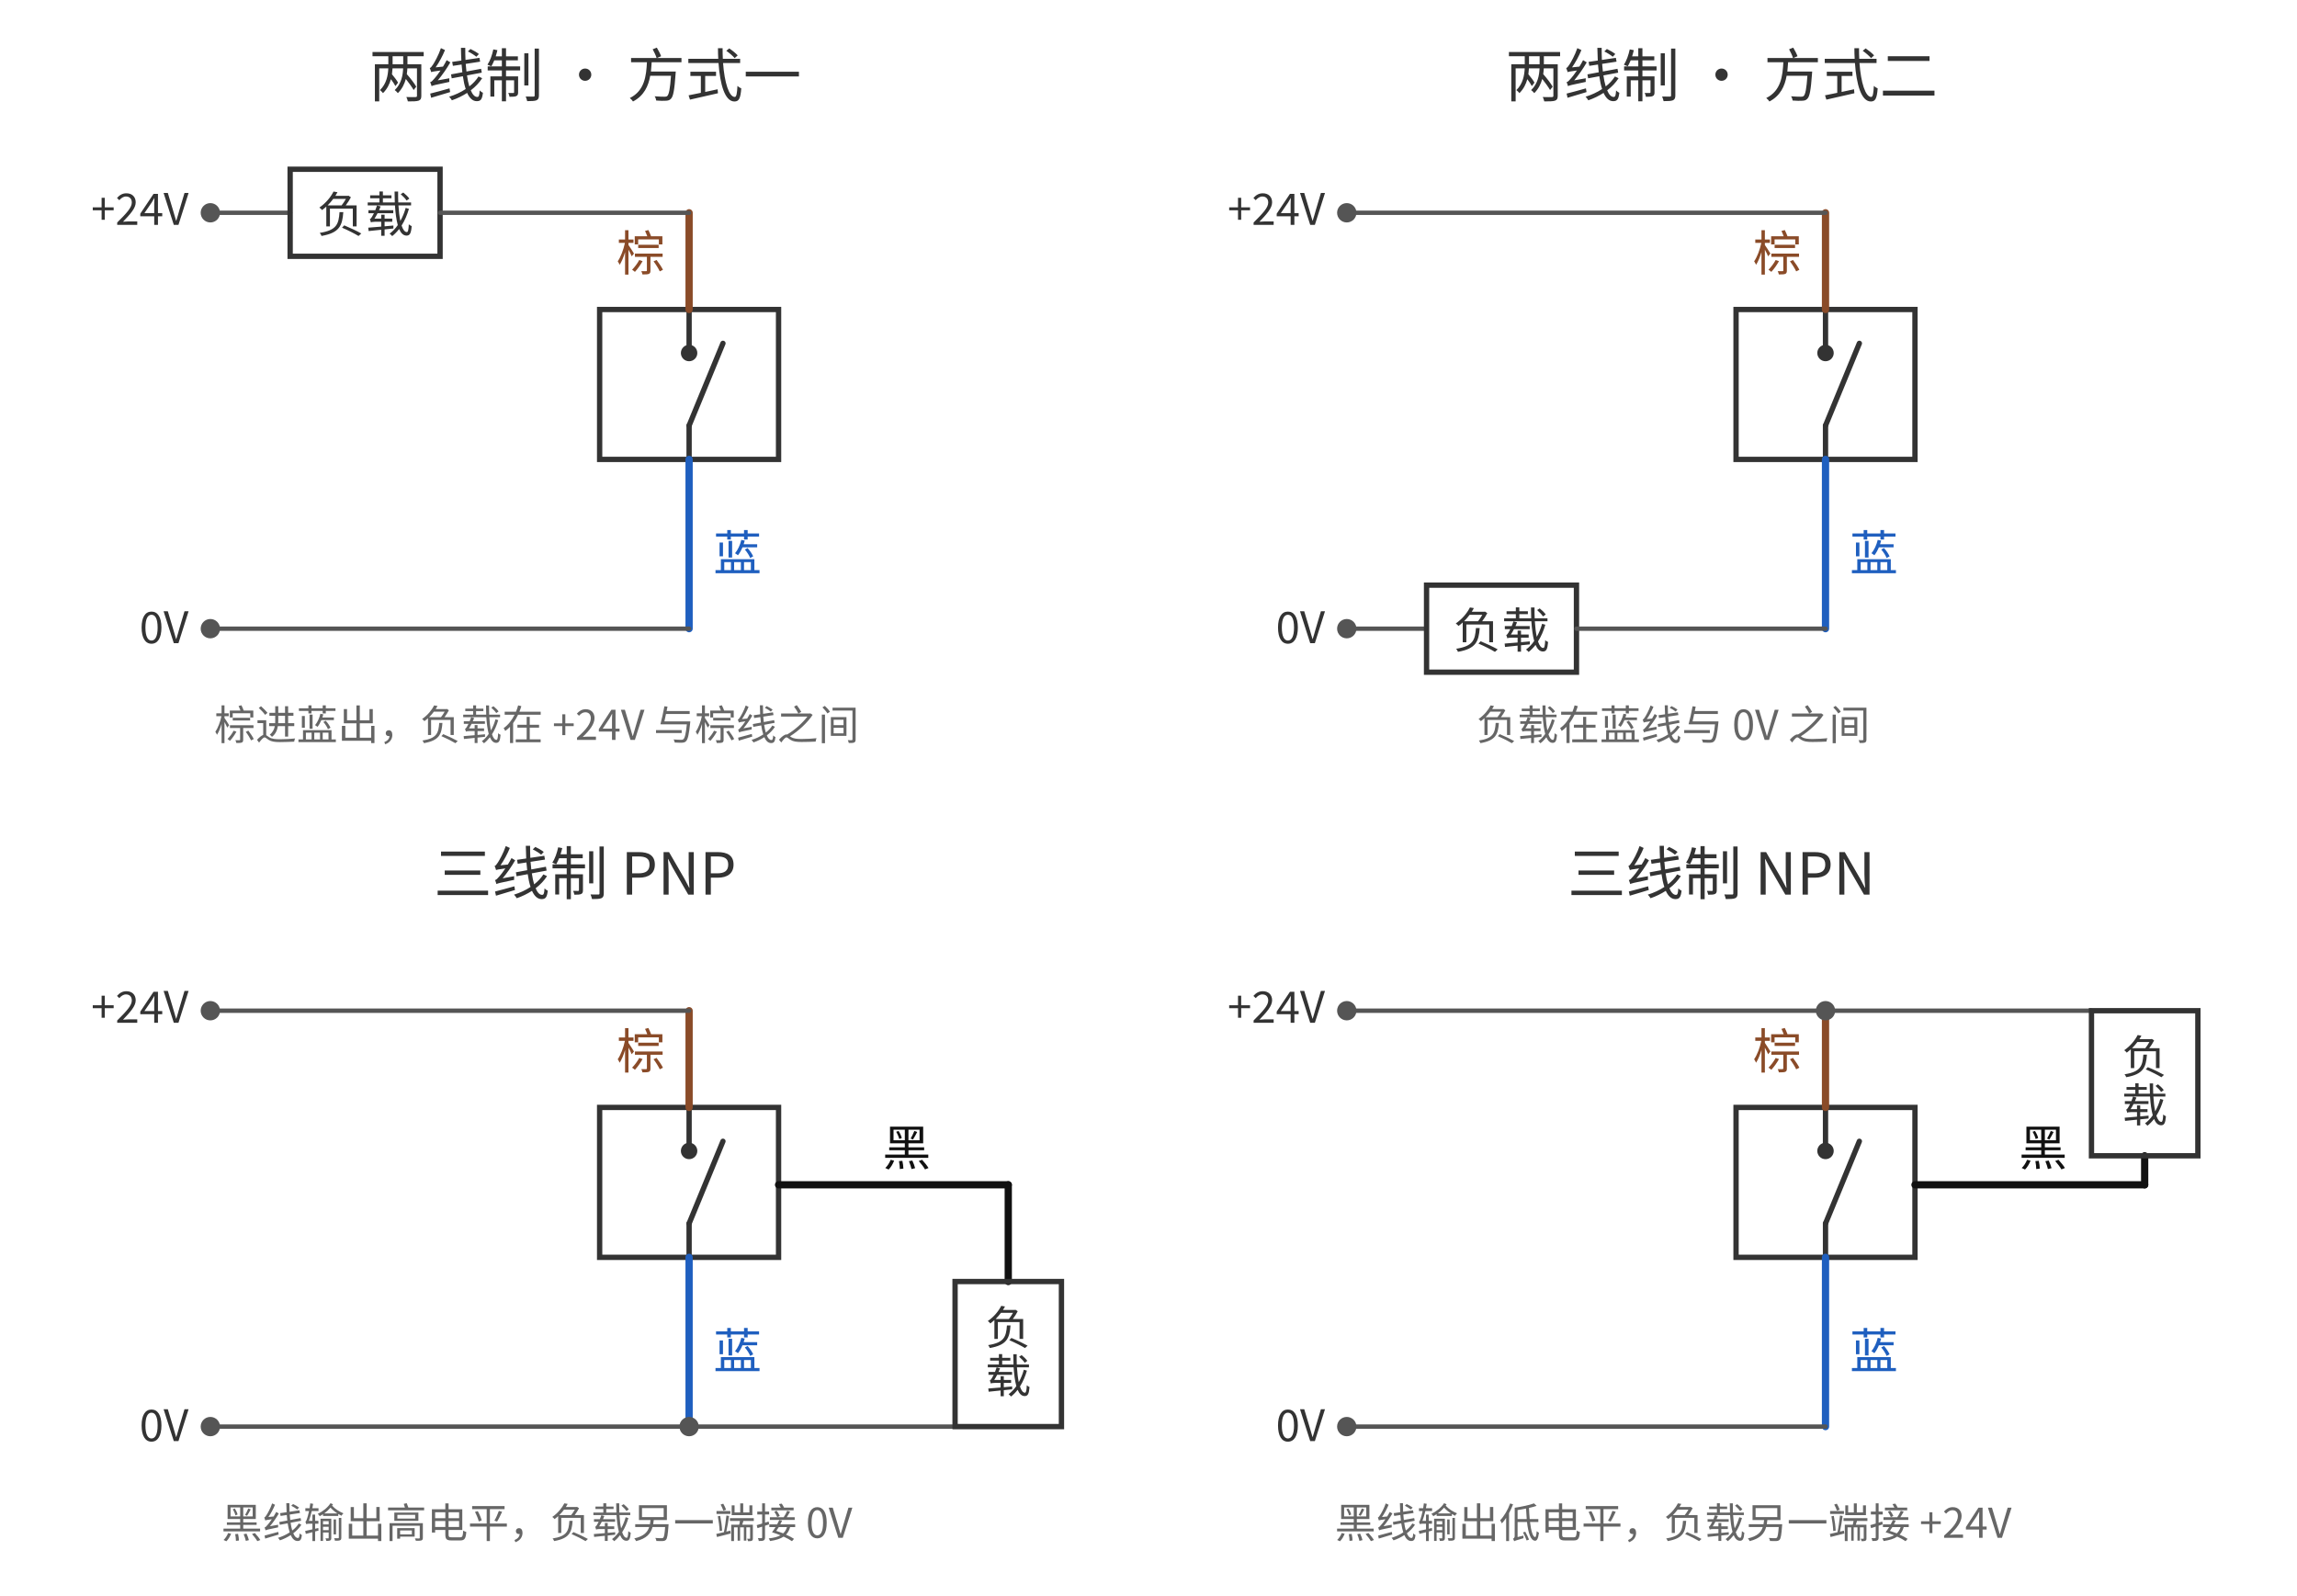
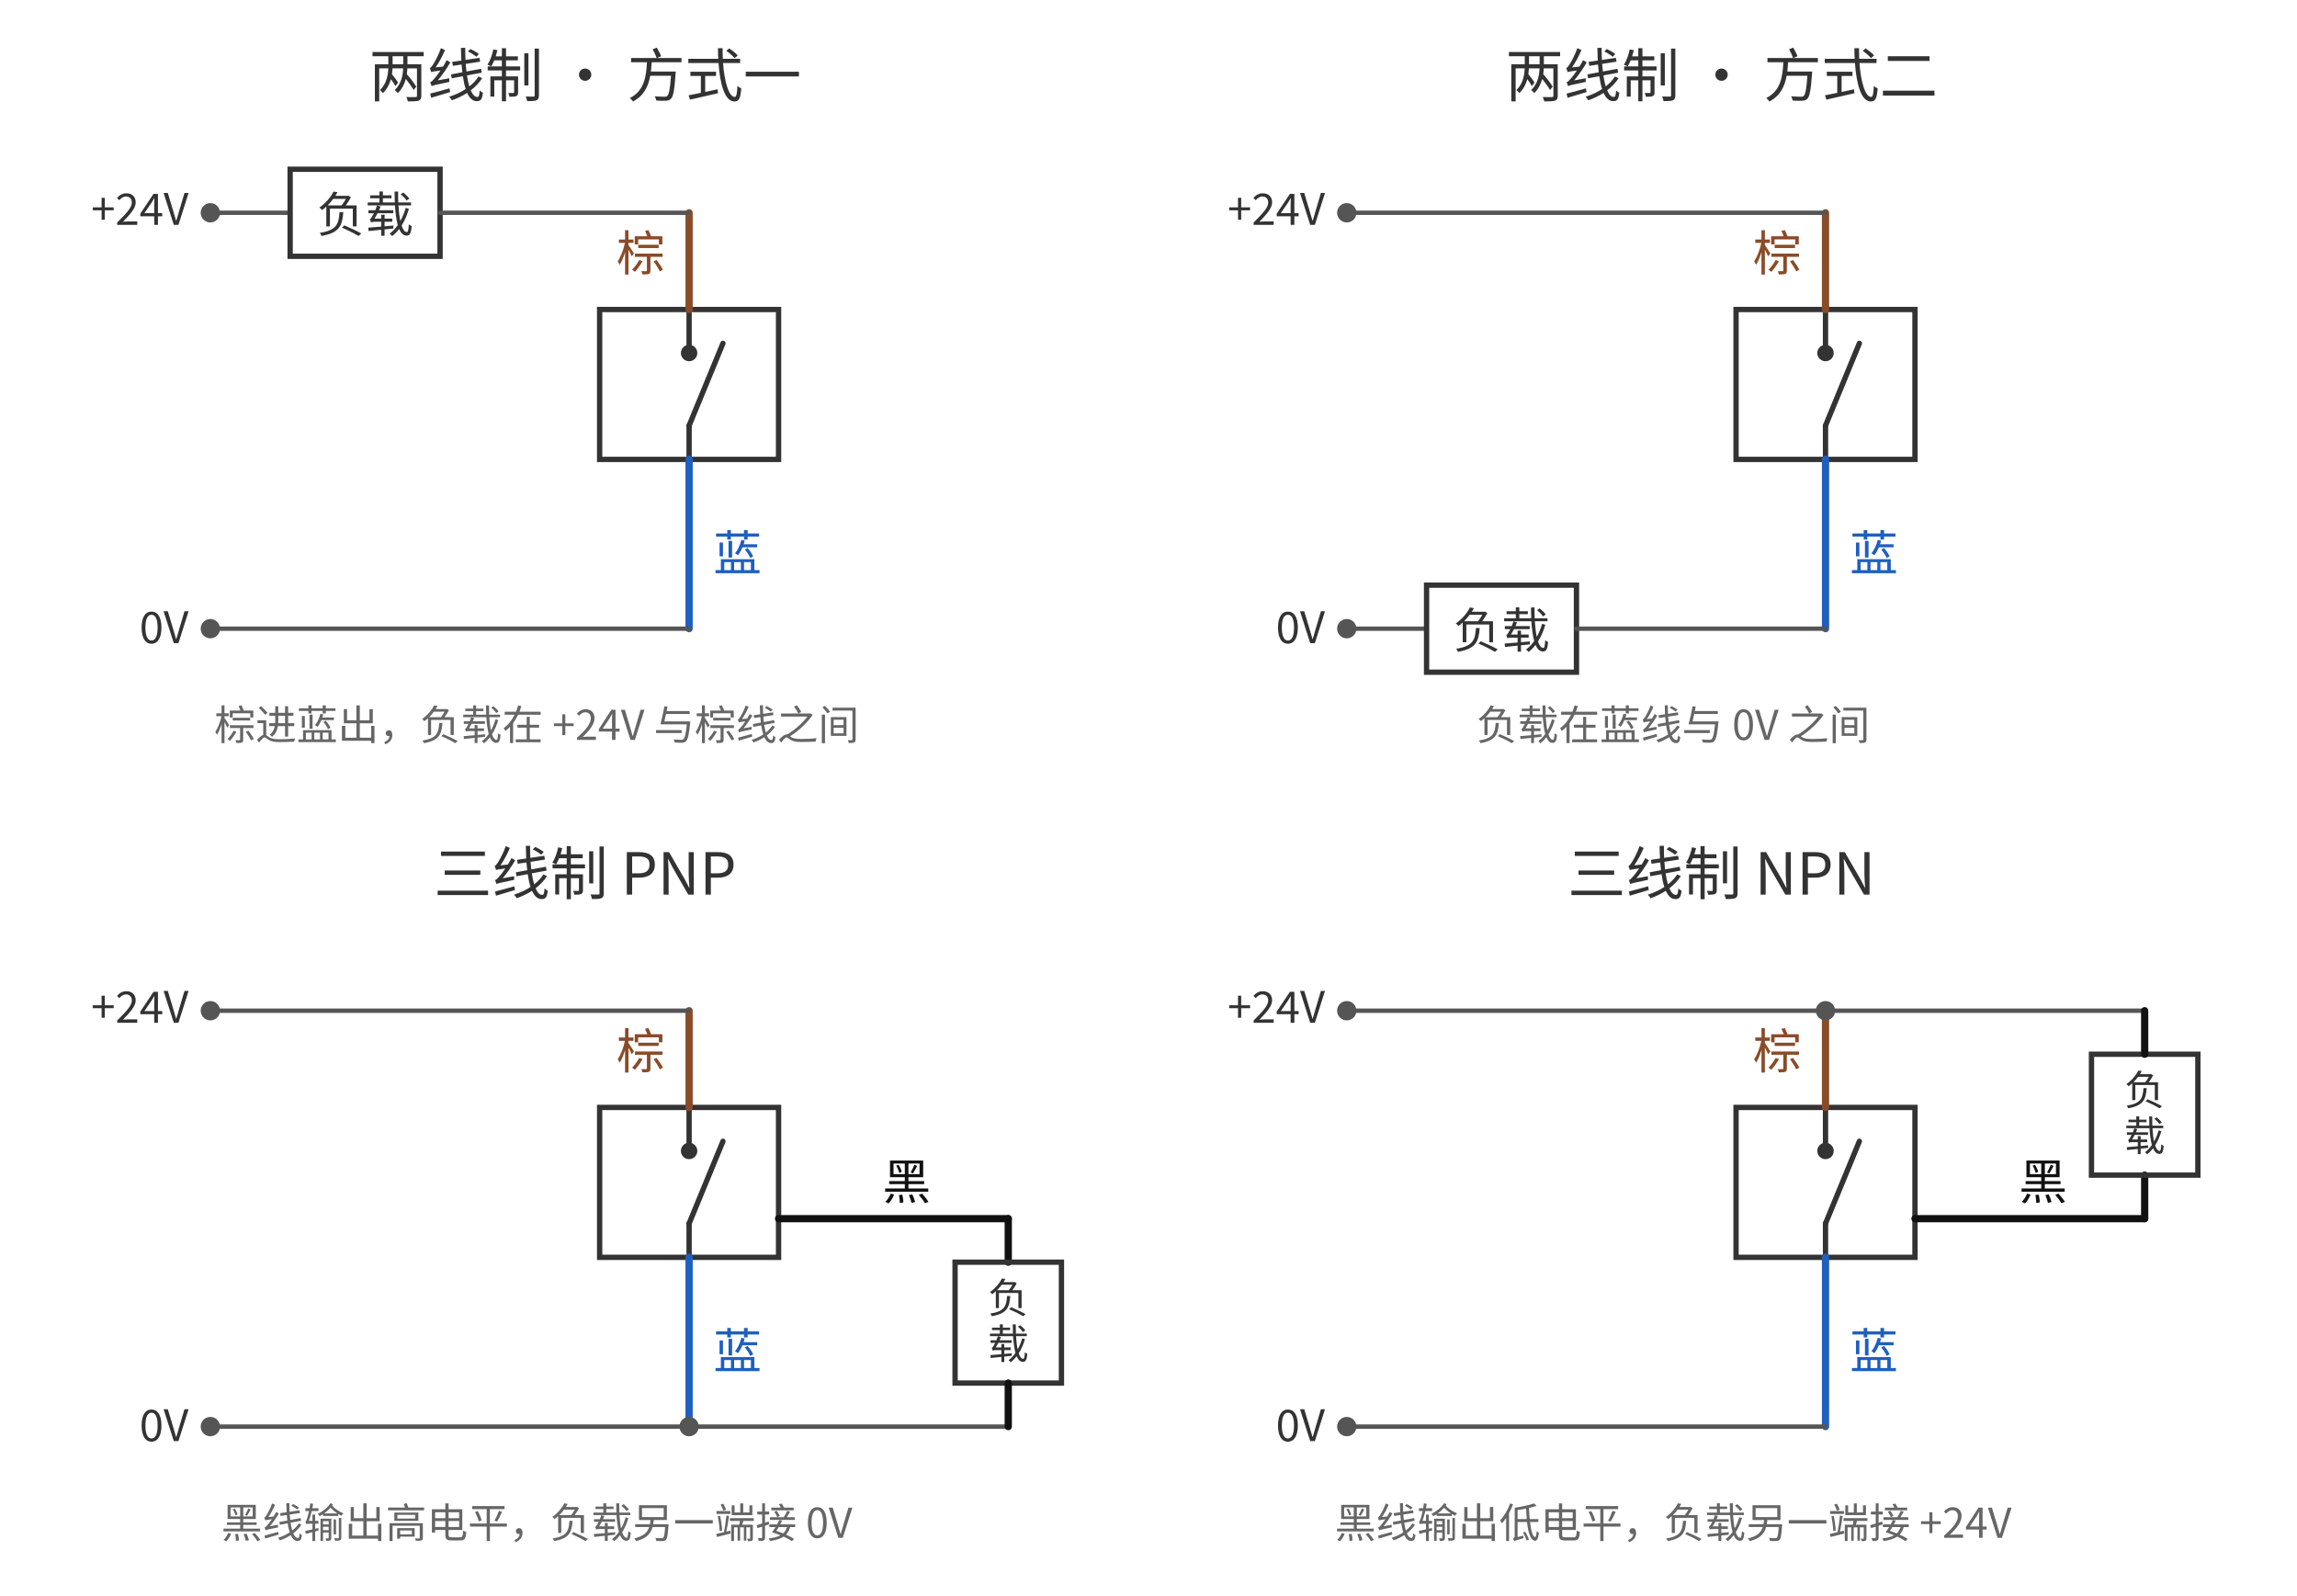
<svg xmlns="http://www.w3.org/2000/svg" viewBox="0 0 950 660" role="img">
  <g font-family="Microsoft YaHei, PingFang SC, Noto Sans CJK SC, sans-serif" fill="#333" text-anchor="middle">
    <text x="242" y="40" font-size="24" fill="#333" text-anchor="middle">两线制 · 方式一</text>
    <rect x="248" y="128" width="74" height="62" rx="0" fill="none" stroke="#333" stroke-width="2.2" />
    <line x1="285" y1="128" x2="285" y2="146" stroke="#333" stroke-width="2.2" stroke-linecap="round" />
    <circle cx="285" cy="146" r="3.4" fill="#333" stroke="none" />
    <line x1="285" y1="176" x2="285" y2="190" stroke="#333" stroke-width="2.2" stroke-linecap="round" />
    <line x1="285" y1="176" x2="299" y2="142" stroke="#333" stroke-width="2.2" stroke-linecap="round" />
    <line x1="285" y1="88" x2="285" y2="128" stroke="#8a4b28" stroke-width="3" stroke-linecap="round" />
    <line x1="285" y1="190" x2="285" y2="260" stroke="#1f5fbf" stroke-width="3" stroke-linecap="round" />
    <text x="275" y="112" font-size="20" fill="#8a4b28" text-anchor="end">棕</text>
    <text x="295" y="236" font-size="20" fill="#1f5fbf" text-anchor="start">蓝</text>
    <circle cx="87" cy="88" r="4" fill="#555" stroke="none" />
    <circle cx="87" cy="260" r="4" fill="#555" stroke="none" />
    <text x="78" y="93" font-size="18" fill="#333" text-anchor="end">+24V</text>
    <text x="78" y="266" font-size="18" fill="#333" text-anchor="end">0V</text>
    <text x="222" y="306" font-size="17" fill="#666" text-anchor="middle">棕进蓝出，负载在 +24V 与棕线之间</text>
    <line x1="87" y1="88" x2="120" y2="88" stroke="#555" stroke-width="1.8" stroke-linecap="round" />
    <rect x="120" y="70" width="62" height="36" rx="0" fill="none" stroke="#333" stroke-width="2.2" />
    <text x="151" y="96" font-size="20" fill="#333" text-anchor="middle">负载</text>
    <line x1="182" y1="88" x2="285" y2="88" stroke="#555" stroke-width="1.8" stroke-linecap="round" />
    <line x1="87" y1="260" x2="285" y2="260" stroke="#555" stroke-width="1.8" stroke-linecap="round" />
    <text x="712" y="40" font-size="24" fill="#333" text-anchor="middle">两线制 · 方式二</text>
    <rect x="718" y="128" width="74" height="62" rx="0" fill="none" stroke="#333" stroke-width="2.2" />
    <line x1="755" y1="128" x2="755" y2="146" stroke="#333" stroke-width="2.2" stroke-linecap="round" />
    <circle cx="755" cy="146" r="3.4" fill="#333" stroke="none" />
    <line x1="755" y1="176" x2="755" y2="190" stroke="#333" stroke-width="2.2" stroke-linecap="round" />
    <line x1="755" y1="176" x2="769" y2="142" stroke="#333" stroke-width="2.2" stroke-linecap="round" />
    <line x1="755" y1="88" x2="755" y2="128" stroke="#8a4b28" stroke-width="3" stroke-linecap="round" />
    <line x1="755" y1="190" x2="755" y2="260" stroke="#1f5fbf" stroke-width="3" stroke-linecap="round" />
    <text x="745" y="112" font-size="20" fill="#8a4b28" text-anchor="end">棕</text>
    <text x="765" y="236" font-size="20" fill="#1f5fbf" text-anchor="start">蓝</text>
    <circle cx="557" cy="88" r="4" fill="#555" stroke="none" />
    <circle cx="557" cy="260" r="4" fill="#555" stroke="none" />
    <text x="548" y="93" font-size="18" fill="#333" text-anchor="end">+24V</text>
    <text x="548" y="266" font-size="18" fill="#333" text-anchor="end">0V</text>
    <text x="692" y="306" font-size="17" fill="#666" text-anchor="middle">负载在蓝线与 0V 之间</text>
    <line x1="557" y1="88" x2="755" y2="88" stroke="#555" stroke-width="1.8" stroke-linecap="round" />
    <line x1="557" y1="260" x2="590" y2="260" stroke="#555" stroke-width="1.8" stroke-linecap="round" />
    <rect x="590" y="242" width="62" height="36" rx="0" fill="none" stroke="#333" stroke-width="2.2" />
    <text x="621" y="268" font-size="20" fill="#333" text-anchor="middle">负载</text>
    <line x1="652" y1="260" x2="755" y2="260" stroke="#555" stroke-width="1.8" stroke-linecap="round" />
    <text x="242" y="370" font-size="24" fill="#333" text-anchor="middle">三线制 PNP</text>
    <rect x="248" y="458" width="74" height="62" rx="0" fill="none" stroke="#333" stroke-width="2.2" />
    <line x1="285" y1="458" x2="285" y2="476" stroke="#333" stroke-width="2.2" stroke-linecap="round" />
    <circle cx="285" cy="476" r="3.4" fill="#333" stroke="none" />
    <line x1="285" y1="506" x2="285" y2="520" stroke="#333" stroke-width="2.2" stroke-linecap="round" />
    <line x1="285" y1="506" x2="299" y2="472" stroke="#333" stroke-width="2.2" stroke-linecap="round" />
    <line x1="285" y1="418" x2="285" y2="458" stroke="#8a4b28" stroke-width="3" stroke-linecap="round" />
    <line x1="285" y1="520" x2="285" y2="590" stroke="#1f5fbf" stroke-width="3" stroke-linecap="round" />
    <text x="275" y="442" font-size="20" fill="#8a4b28" text-anchor="end">棕</text>
    <text x="295" y="566" font-size="20" fill="#1f5fbf" text-anchor="start">蓝</text>
    <circle cx="87" cy="418" r="4" fill="#555" stroke="none" />
    <circle cx="87" cy="590" r="4" fill="#555" stroke="none" />
    <text x="78" y="423" font-size="18" fill="#333" text-anchor="end">+24V</text>
    <text x="78" y="596" font-size="18" fill="#333" text-anchor="end">0V</text>
    <text x="222" y="636" font-size="17" fill="#666" text-anchor="middle">黑线输出高电平，负载另一端接 0V</text>
-     <line x1="322" y1="490" x2="417" y2="490" stroke="#111" stroke-width="3" stroke-linecap="round" />
-     <text x="375" y="482" font-size="20" fill="#111" text-anchor="middle">黑</text>
+     <line x1="322" y1="504" x2="417" y2="504" stroke="#111" stroke-width="3" stroke-linecap="round" />
+     <text x="375" y="496" font-size="20" fill="#111" text-anchor="middle">黑</text>
    <line x1="87" y1="418" x2="285" y2="418" stroke="#555" stroke-width="1.8" stroke-linecap="round" />
-     <line x1="87" y1="590" x2="395" y2="590" stroke="#555" stroke-width="1.8" stroke-linecap="round" />
+     <line x1="87" y1="590" x2="417" y2="590" stroke="#555" stroke-width="1.8" stroke-linecap="round" />
    <circle cx="285" cy="590" r="4" fill="#555" stroke="none" />
-     <line x1="417" y1="490" x2="417" y2="530" stroke="#111" stroke-width="3" stroke-linecap="round" />
-     <rect x="395" y="530" width="44" height="60" rx="0" fill="none" stroke="#333" stroke-width="2.2" />
-     <text x="417" y="556" font-size="19" fill="#333" text-anchor="middle">负</text>
-     <text x="417" y="576" font-size="19" fill="#333" text-anchor="middle">载</text>
+     <line x1="417" y1="504" x2="417" y2="522" stroke="#111" stroke-width="3" stroke-linecap="round" />
+     <rect x="395" y="522" width="44" height="50" rx="0" fill="none" stroke="#333" stroke-width="2.2" />
+     <text x="417" y="543" font-size="17" fill="#333" text-anchor="middle">负</text>
+     <text x="417" y="562" font-size="17" fill="#333" text-anchor="middle">载</text>
+     <line x1="417" y1="572" x2="417" y2="590" stroke="#111" stroke-width="3" stroke-linecap="round" />
    <text x="712" y="370" font-size="24" fill="#333" text-anchor="middle">三线制 NPN</text>
    <rect x="718" y="458" width="74" height="62" rx="0" fill="none" stroke="#333" stroke-width="2.2" />
    <line x1="755" y1="458" x2="755" y2="476" stroke="#333" stroke-width="2.2" stroke-linecap="round" />
    <circle cx="755" cy="476" r="3.4" fill="#333" stroke="none" />
    <line x1="755" y1="506" x2="755" y2="520" stroke="#333" stroke-width="2.2" stroke-linecap="round" />
    <line x1="755" y1="506" x2="769" y2="472" stroke="#333" stroke-width="2.2" stroke-linecap="round" />
    <line x1="755" y1="418" x2="755" y2="458" stroke="#8a4b28" stroke-width="3" stroke-linecap="round" />
    <line x1="755" y1="520" x2="755" y2="590" stroke="#1f5fbf" stroke-width="3" stroke-linecap="round" />
    <text x="745" y="442" font-size="20" fill="#8a4b28" text-anchor="end">棕</text>
    <text x="765" y="566" font-size="20" fill="#1f5fbf" text-anchor="start">蓝</text>
    <circle cx="557" cy="418" r="4" fill="#555" stroke="none" />
    <circle cx="557" cy="590" r="4" fill="#555" stroke="none" />
    <text x="548" y="423" font-size="18" fill="#333" text-anchor="end">+24V</text>
    <text x="548" y="596" font-size="18" fill="#333" text-anchor="end">0V</text>
    <text x="692" y="636" font-size="17" fill="#666" text-anchor="middle">黑线输出低电平，负载另一端接 +24V</text>
-     <line x1="792" y1="490" x2="887" y2="490" stroke="#111" stroke-width="3" stroke-linecap="round" />
-     <text x="845" y="482" font-size="20" fill="#111" text-anchor="middle">黑</text>
-     <line x1="557" y1="418" x2="865" y2="418" stroke="#555" stroke-width="1.8" stroke-linecap="round" />
+     <line x1="792" y1="504" x2="887" y2="504" stroke="#111" stroke-width="3" stroke-linecap="round" />
+     <text x="845" y="496" font-size="20" fill="#111" text-anchor="middle">黑</text>
+     <line x1="557" y1="418" x2="887" y2="418" stroke="#555" stroke-width="1.8" stroke-linecap="round" />
    <line x1="557" y1="590" x2="755" y2="590" stroke="#555" stroke-width="1.8" stroke-linecap="round" />
    <circle cx="755" cy="418" r="4" fill="#555" stroke="none" />
-     <line x1="887" y1="490" x2="887" y2="478" stroke="#111" stroke-width="3" stroke-linecap="round" />
-     <rect x="865" y="418" width="44" height="60" rx="0" fill="none" stroke="#333" stroke-width="2.2" />
-     <text x="887" y="444" font-size="19" fill="#333" text-anchor="middle">负</text>
-     <text x="887" y="464" font-size="19" fill="#333" text-anchor="middle">载</text>
+     <line x1="887" y1="504" x2="887" y2="486" stroke="#111" stroke-width="3" stroke-linecap="round" />
+     <rect x="865" y="436" width="44" height="50" rx="0" fill="none" stroke="#333" stroke-width="2.2" />
+     <text x="887" y="457" font-size="17" fill="#333" text-anchor="middle">负</text>
+     <text x="887" y="476" font-size="17" fill="#333" text-anchor="middle">载</text>
+     <line x1="887" y1="436" x2="887" y2="418" stroke="#111" stroke-width="3" stroke-linecap="round" />
  </g>
</svg>
